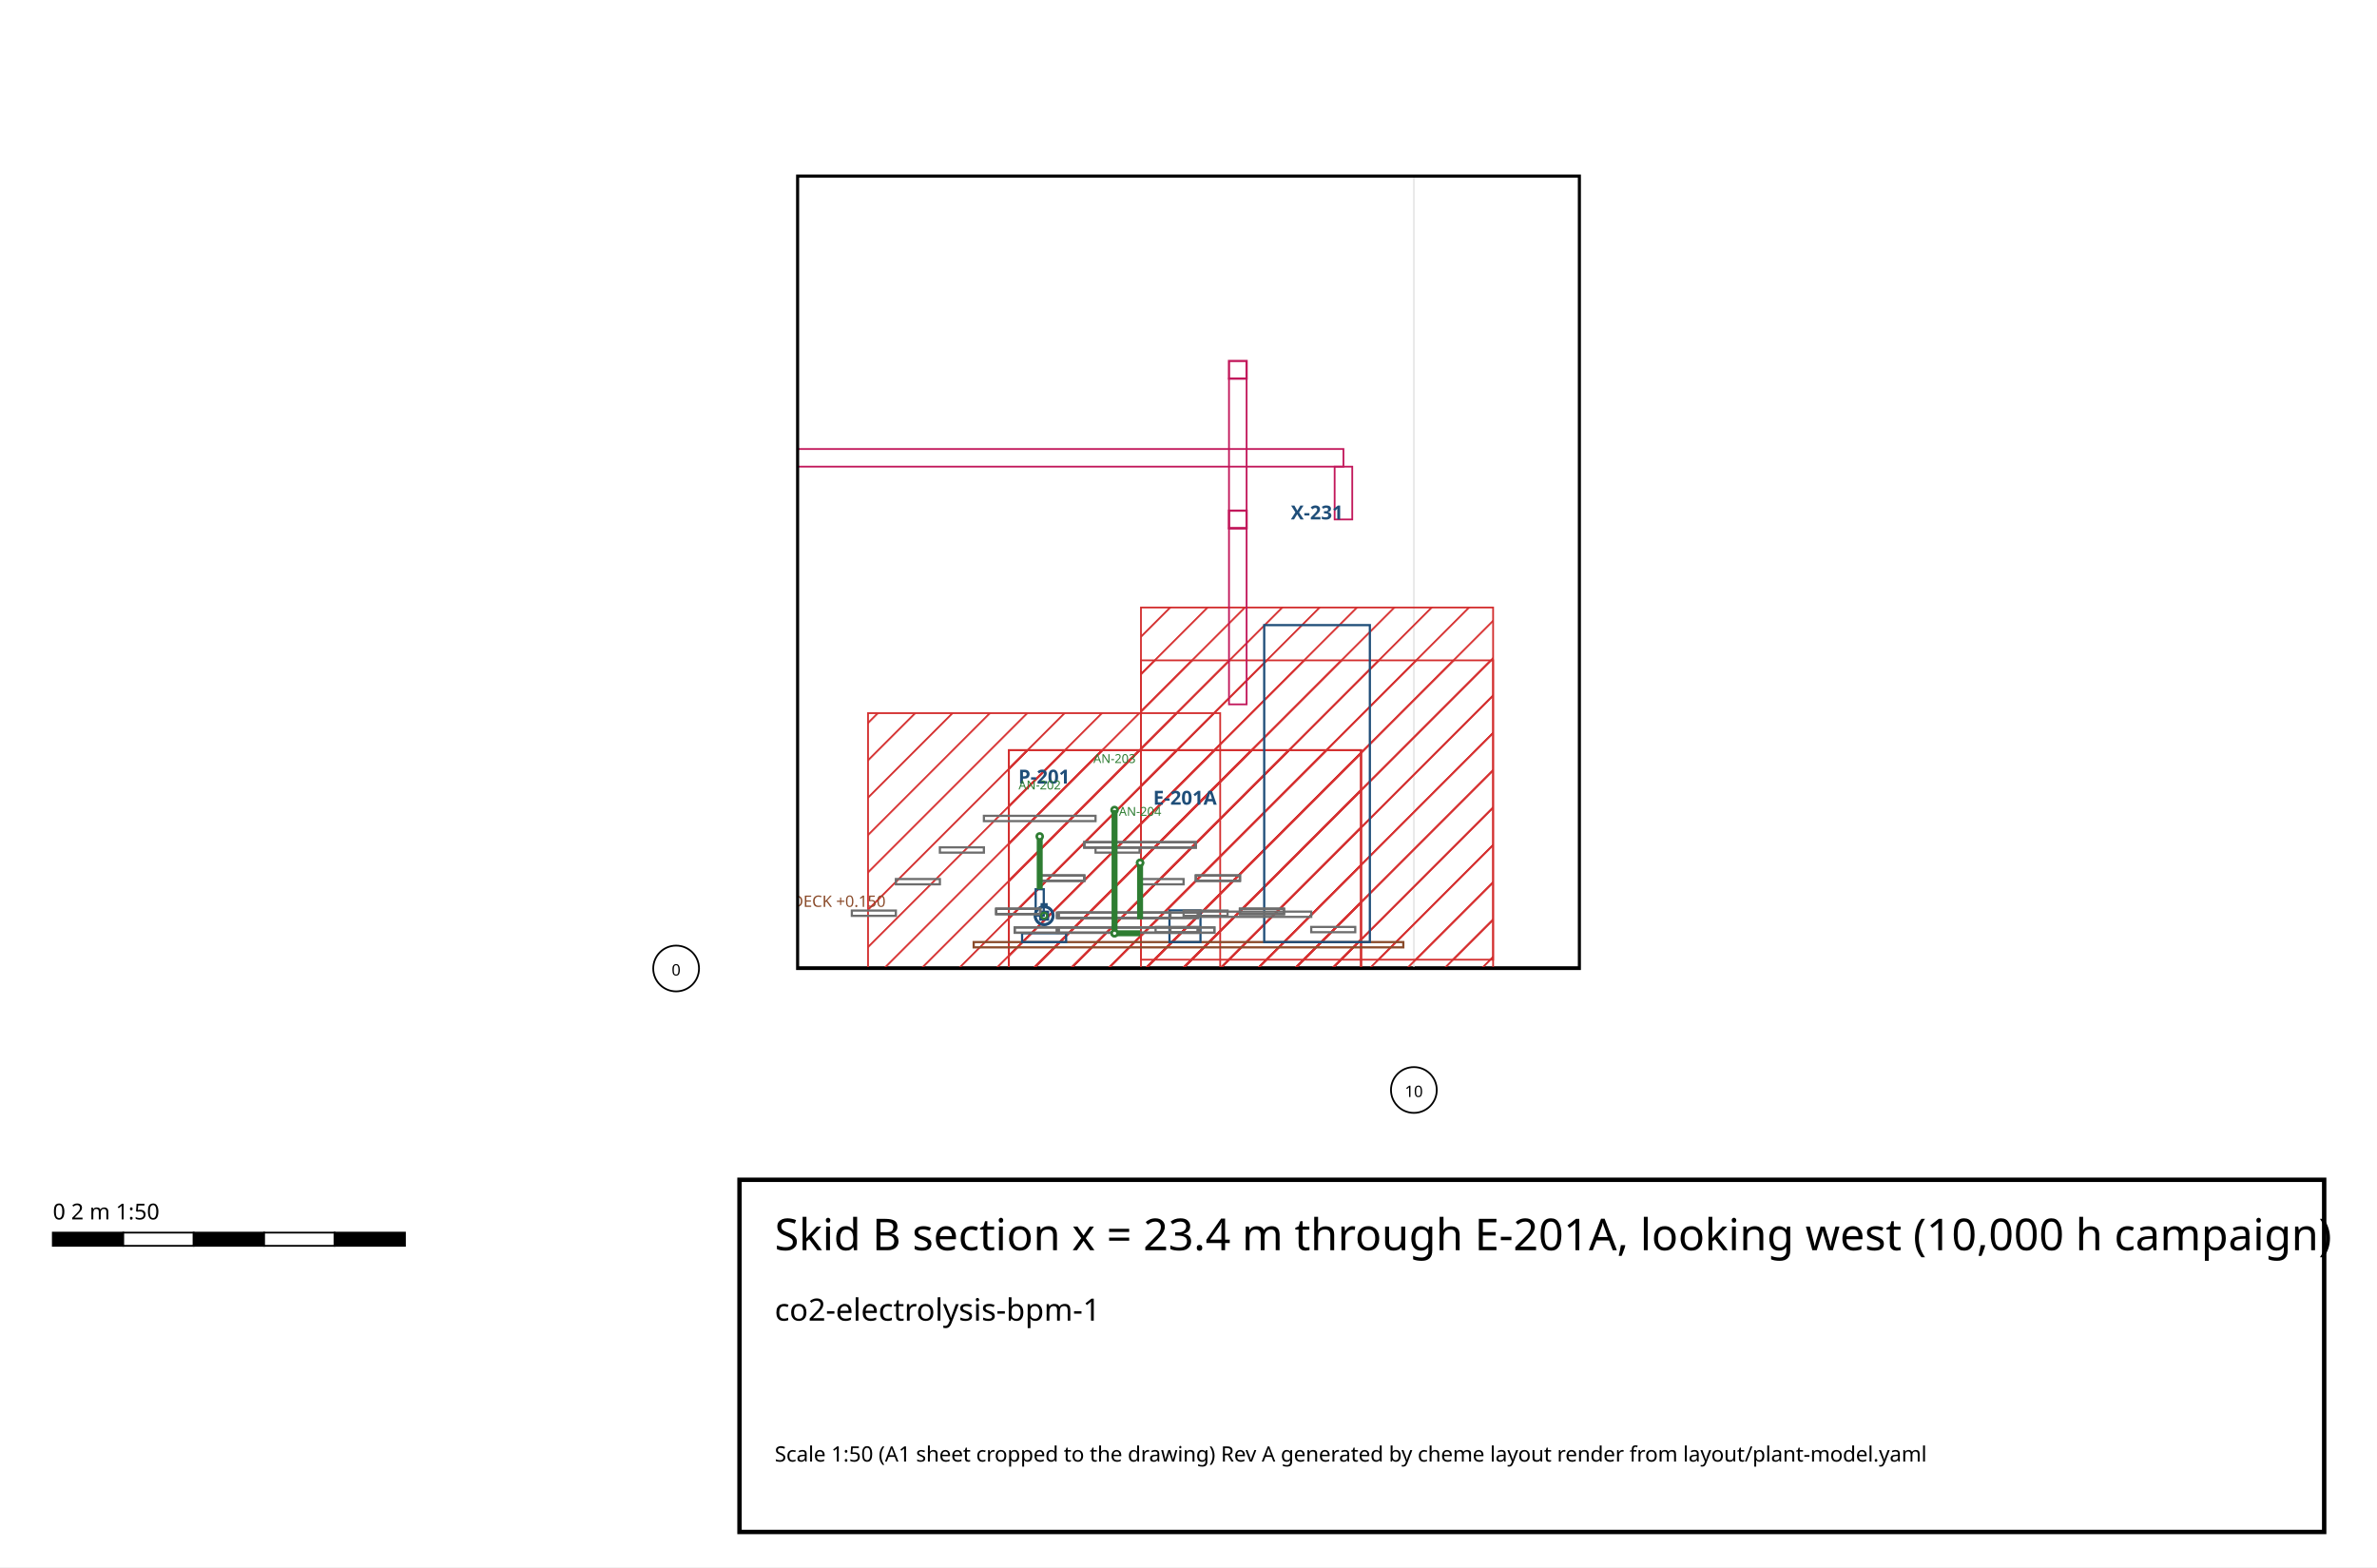
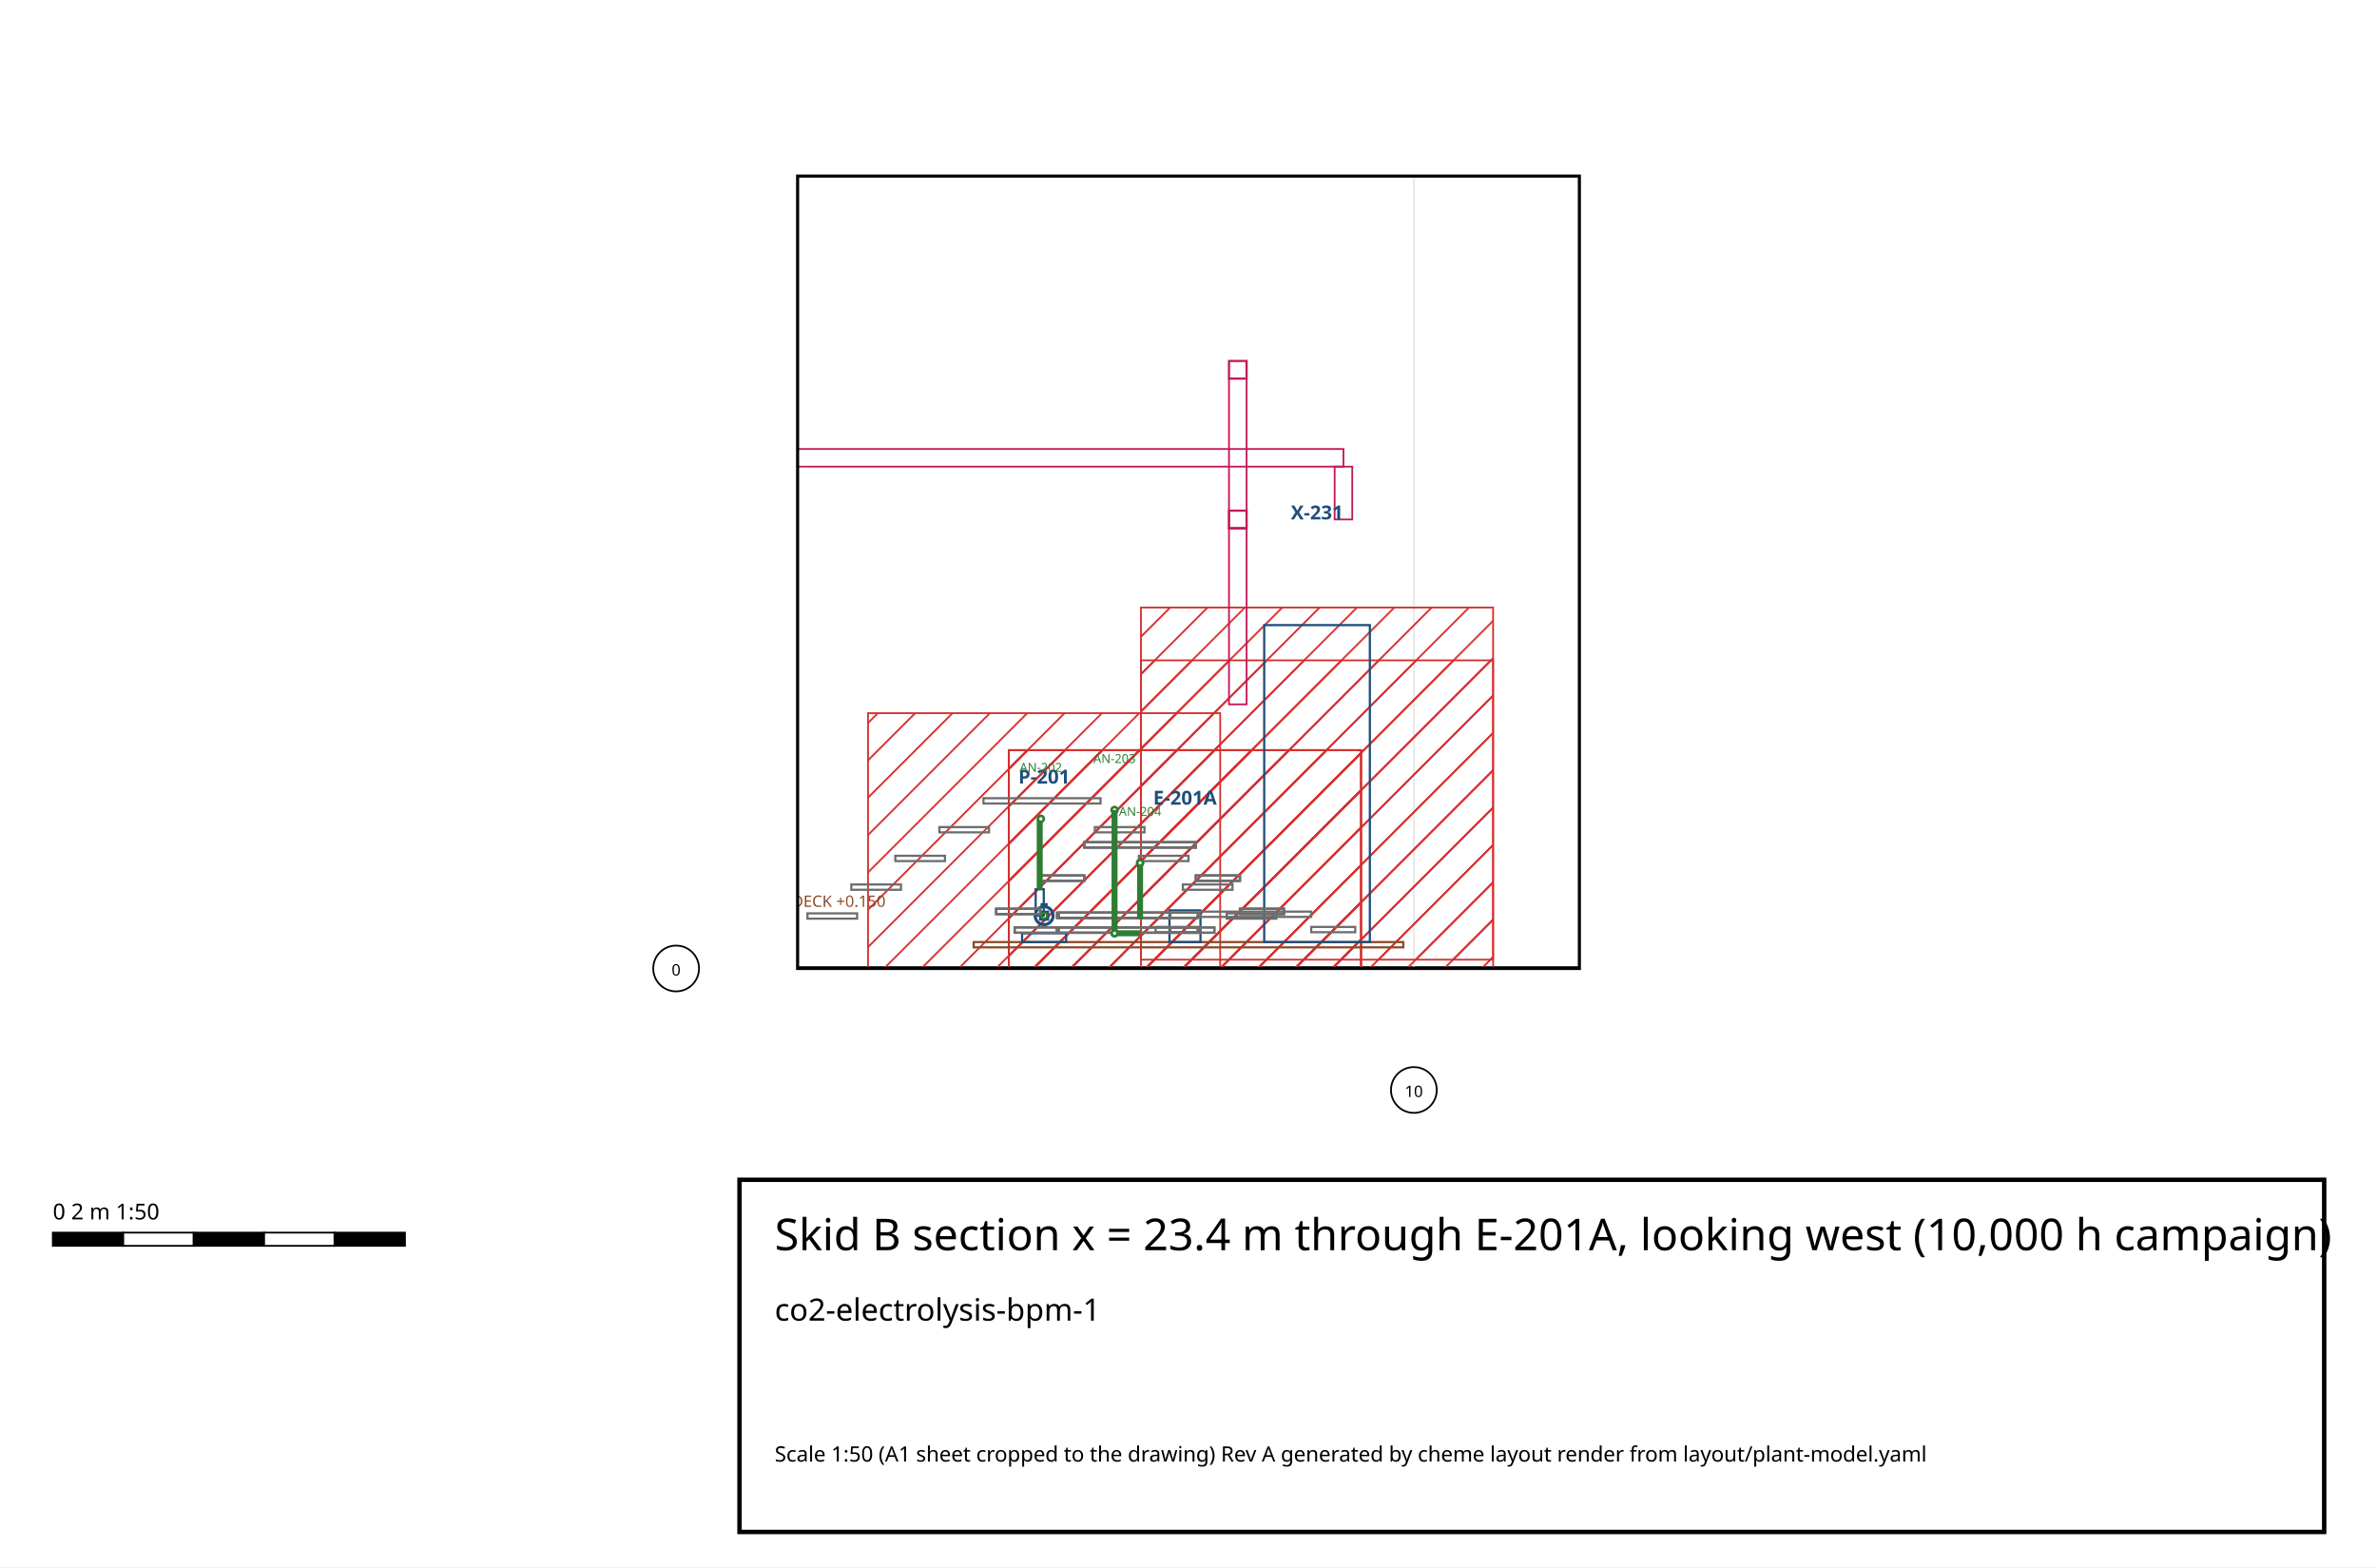
<svg xmlns="http://www.w3.org/2000/svg" width="270.00" height="178.00" viewBox="285.50 217.00 270.00 178.00">
  <defs>
    <pattern id="hatch-hazardous" width="3" height="3" patternUnits="userSpaceOnUse" patternTransform="rotate(45)">
      <line x1="0" y1="0" x2="0" y2="3" stroke="#d32f2f" stroke-width="0.4" />
    </pattern>
    <pattern id="hatch-oxygen_enriched" width="3" height="3" patternUnits="userSpaceOnUse" patternTransform="rotate(45)">
      <line x1="0" y1="0" x2="0" y2="3" stroke="#1976d2" stroke-width="0.4" />
    </pattern>
    <pattern id="hatch-oxygen_deficient" width="3" height="3" patternUnits="userSpaceOnUse" patternTransform="rotate(45)">
      <line x1="0" y1="0" x2="0" y2="3" stroke="#7b1fa2" stroke-width="0.4" />
    </pattern>
    <pattern id="hatch-keep_clear" width="3" height="3" patternUnits="userSpaceOnUse" patternTransform="rotate(45)">
      <line x1="0" y1="0" x2="0" y2="3" stroke="#ef6c00" stroke-width="0.4" />
    </pattern>
    <pattern id="hatch-laydown" width="3" height="3" patternUnits="userSpaceOnUse" patternTransform="rotate(45)">
      <line x1="0" y1="0" x2="0" y2="3" stroke="#8d6e63" stroke-width="0.4" />
    </pattern>
    <pattern id="hatch-maintenance" width="3" height="3" patternUnits="userSpaceOnUse" patternTransform="rotate(45)">
      <line x1="0" y1="0" x2="0" y2="3" stroke="#f9a825" stroke-width="0.4" />
    </pattern>
    <pattern id="hatch-escape" width="3" height="3" patternUnits="userSpaceOnUse" patternTransform="rotate(45)">
      <line x1="0" y1="0" x2="0" y2="3" stroke="#2e7d32" stroke-width="0.4" />
    </pattern>
    <clipPath id="area">
      <rect x="376.10" y="237.00" width="88.80" height="90.00" />
    </clipPath>
  </defs>
  <rect x="285.50" y="217.00" width="270.00" height="178.00" fill="#ffffff" />
  <g id="drawing" clip-path="url(#area)">
    <g id="grid">
      <polyline points="376.10,327.00 464.90,327.00" fill="none" stroke="#000" stroke-width="0.50" stroke-linecap="butt" id="grade" />
      <line x1="446.10" y1="327.00" x2="446.10" y2="237.00" stroke="#e0e0e0" stroke-width="0.15" />
      <line x1="376.10" y1="327.00" x2="464.90" y2="327.00" stroke="#e0e0e0" stroke-width="0.15" />
    </g>
    <g id="areas" />
    <g id="zones">
      <polygon points="400.10,342.20 440.10,342.20 440.10,302.20 400.10,302.20" fill="url(#hatch-hazardous)" stroke="#d32f2f" stroke-width="0.2" id="zone-Z-HAZ-B-0" />
      <polygon points="400.10,342.20 440.10,342.20 440.10,302.20 400.10,302.20" fill="url(#hatch-hazardous)" stroke="#d32f2f" stroke-width="0.2" id="zone-Z-HAZ-B-1" />
      <polygon points="400.10,342.20 440.10,342.20 440.10,302.20 400.10,302.20" fill="url(#hatch-hazardous)" stroke="#d32f2f" stroke-width="0.2" id="zone-Z-HAZ-B-2" />
      <polygon points="384.10,338.00 424.10,338.00 424.10,298.00 384.10,298.00" fill="url(#hatch-hazardous)" stroke="#d32f2f" stroke-width="0.2" id="zone-Z-HAZ-B-4" />
      <polygon points="415.10,326.00 455.10,326.00 455.10,286.00 415.10,286.00" fill="url(#hatch-hazardous)" stroke="#d32f2f" stroke-width="0.2" id="zone-Z-HAZ-B-6" />
      <polygon points="415.10,332.00 455.10,332.00 455.10,292.00 415.10,292.00" fill="url(#hatch-hazardous)" stroke="#d32f2f" stroke-width="0.2" id="zone-Z-HAZ-B-7" />
      <polygon points="246.10,327.00 306.10,327.00 306.10,321.00 246.10,321.00" fill="url(#hatch-crane_pad)" stroke="#ef6c00" stroke-width="0.2" id="zone-CP-B-0" />
    </g>
    <g id="roads" />
    <g id="buildings" />
    <g id="racks" />
    <g id="structures">
      <polyline points="396.10,325.40 396.10,325.40" fill="none" stroke="#8a4b2a" stroke-width="2.80" stroke-linecap="butt" />
      <polyline points="444.90,325.40 444.90,325.40" fill="none" stroke="#8a4b2a" stroke-width="2.80" stroke-linecap="butt" />
      <polygon points="396.10,324.60 444.90,324.60 444.90,324.00 396.10,324.00" fill="none" stroke="#8a4b2a" stroke-width="0.25" />
      <polyline points="396.10,302.00 396.10,302.00" fill="none" stroke="#8a4b2a" stroke-width="1.00" stroke-linecap="butt" />
      <polyline points="444.90,302.00 444.90,302.00" fill="none" stroke="#8a4b2a" stroke-width="1.00" stroke-linecap="butt" />
    </g>
    <g id="equipment">
      <g id="equipment-P-201">
        <polygon points="401.60,324.00 406.60,324.00 406.60,323.00 401.60,323.00" fill="none" stroke="#1f4e79" stroke-width="0.25" />
        <circle cx="404.10" cy="321.00" r="1.00" fill="none" stroke="#1f4e79" stroke-width="0.3" />
        <polygon points="403.14,321.00 404.06,321.00 404.06,318.00 403.14,318.00" fill="none" stroke="#1f4e79" stroke-width="0.25" />
        <polygon points="403.65,321.45 404.55,321.45 404.55,320.55 403.65,320.55" fill="none" stroke="#1f4e79" stroke-width="0.25" />
        <circle cx="404.10" cy="321.00" r="1.04" fill="none" stroke="#1f4e79" stroke-width="0.3" />
        <polygon points="403.82,320.02 404.38,320.02 404.38,319.70 403.82,319.70" fill="none" stroke="#1f4e79" stroke-width="0.25" />
      </g>
      <g id="equipment-E-201A">
        <polygon points="418.34,324.00 421.86,324.00 421.86,320.40 418.34,320.40" fill="none" stroke="#1f4e79" stroke-width="0.25" />
      </g>
      <g id="equipment-X-231">
        <polygon points="429.10,324.00 441.10,324.00 441.10,288.00 429.10,288.00" fill="none" stroke="#1f4e79" stroke-width="0.25" />
      </g>
    </g>
    <g id="platforms">
      <polygon points="421.76,321.14 434.44,321.14 434.44,320.54 421.76,320.54" fill="none" stroke="#6d6d6d" stroke-width="0.25" />
      <polygon points="416.76,322.88 421.76,322.88 421.76,322.28 416.76,322.28" fill="none" stroke="#6d6d6d" stroke-width="0.25" />
      <polygon points="434.44,322.88 439.44,322.88 439.44,322.28 434.44,322.28" fill="none" stroke="#6d6d6d" stroke-width="0.25" />
-       <polygon points="397.26,310.26 409.94,310.26 409.94,309.66 397.26,309.66" fill="none" stroke="#6d6d6d" stroke-width="0.25" />
-       <polygon points="382.26,321.02 387.26,321.02 387.26,320.42 382.26,320.42" fill="none" stroke="#6d6d6d" stroke-width="0.25" />
-       <polygon points="387.26,317.44 392.26,317.44 392.26,316.84 387.26,316.84" fill="none" stroke="#6d6d6d" stroke-width="0.25" />
-       <polygon points="392.26,313.84 397.26,313.84 397.26,313.24 392.26,313.24" fill="none" stroke="#6d6d6d" stroke-width="0.25" />
-       <polygon points="419.94,321.02 424.94,321.02 424.94,320.42 419.94,320.42" fill="none" stroke="#6d6d6d" stroke-width="0.25" />
-       <polygon points="414.94,317.44 419.94,317.44 419.94,316.84 414.94,316.84" fill="none" stroke="#6d6d6d" stroke-width="0.25" />
-       <polygon points="409.94,313.84 414.94,313.84 414.94,313.24 409.94,313.24" fill="none" stroke="#6d6d6d" stroke-width="0.25" />
+       <polygon points="397.21,308.26 410.51,308.26 410.51,307.66 397.21,307.66" fill="none" stroke="#6d6d6d" stroke-width="0.25" />
+       <polygon points="377.22,321.34 382.86,321.34 382.86,320.74 377.22,320.74" fill="none" stroke="#6d6d6d" stroke-width="0.25" />
+       <polygon points="382.20,318.06 387.84,318.06 387.84,317.46 382.20,317.46" fill="none" stroke="#6d6d6d" stroke-width="0.25" />
+       <polygon points="387.20,314.80 392.84,314.80 392.84,314.20 387.20,314.20" fill="none" stroke="#6d6d6d" stroke-width="0.25" />
+       <polygon points="392.20,311.54 397.84,311.54 397.84,310.94 392.20,310.94" fill="none" stroke="#6d6d6d" stroke-width="0.25" />
+       <polygon points="424.84,321.34 430.48,321.34 430.48,320.74 424.84,320.74" fill="none" stroke="#6d6d6d" stroke-width="0.25" />
+       <polygon points="419.86,318.06 425.50,318.06 425.50,317.46 419.86,317.46" fill="none" stroke="#6d6d6d" stroke-width="0.25" />
+       <polygon points="414.86,314.80 420.50,314.80 420.50,314.20 414.86,314.20" fill="none" stroke="#6d6d6d" stroke-width="0.25" />
+       <polygon points="409.86,311.54 415.50,311.54 415.50,310.94 409.86,310.94" fill="none" stroke="#6d6d6d" stroke-width="0.25" />
      <polygon points="405.56,321.26 421.56,321.26 421.56,320.66 405.56,320.66" fill="none" stroke="#6d6d6d" stroke-width="0.25" />
      <polygon points="405.56,322.94 421.56,322.94 421.56,322.34 405.56,322.34" fill="none" stroke="#6d6d6d" stroke-width="0.25" />
      <polygon points="405.56,322.94 421.56,322.94 421.56,322.34 405.56,322.34" fill="none" stroke="#6d6d6d" stroke-width="0.25" />
      <polygon points="405.56,321.26 421.56,321.26 421.56,320.66 405.56,320.66" fill="none" stroke="#6d6d6d" stroke-width="0.25" />
      <polygon points="405.56,322.94 421.56,322.94 421.56,322.34 405.56,322.34" fill="none" stroke="#6d6d6d" stroke-width="0.25" />
      <polygon points="405.76,321.26 418.44,321.26 418.44,320.66 405.76,320.66" fill="none" stroke="#6d6d6d" stroke-width="0.25" />
      <polygon points="400.76,322.94 405.76,322.94 405.76,322.34 400.76,322.34" fill="none" stroke="#6d6d6d" stroke-width="0.25" />
      <polygon points="418.44,322.94 423.44,322.94 423.44,322.34 418.44,322.34" fill="none" stroke="#6d6d6d" stroke-width="0.25" />
      <polygon points="405.76,321.26 418.44,321.26 418.44,320.66 405.76,320.66" fill="none" stroke="#6d6d6d" stroke-width="0.25" />
      <polygon points="400.76,322.94 405.76,322.94 405.76,322.34 400.76,322.34" fill="none" stroke="#6d6d6d" stroke-width="0.25" />
      <polygon points="418.44,322.94 423.44,322.94 423.44,322.34 418.44,322.34" fill="none" stroke="#6d6d6d" stroke-width="0.25" />
      <polygon points="408.66,313.26 421.34,313.26 421.34,312.66 408.66,312.66" fill="none" stroke="#6d6d6d" stroke-width="0.25" />
      <polygon points="426.34,320.82 431.34,320.82 431.34,320.22 426.34,320.22" fill="none" stroke="#6d6d6d" stroke-width="0.25" />
      <polygon points="421.34,317.04 426.34,317.04 426.34,316.44 421.34,316.44" fill="none" stroke="#6d6d6d" stroke-width="0.25" />
      <polygon points="398.66,320.82 403.66,320.82 403.66,320.22 398.66,320.22" fill="none" stroke="#6d6d6d" stroke-width="0.25" />
      <polygon points="403.66,317.04 408.66,317.04 408.66,316.44 403.66,316.44" fill="none" stroke="#6d6d6d" stroke-width="0.25" />
      <polygon points="408.66,313.26 421.34,313.26 421.34,312.66 408.66,312.66" fill="none" stroke="#6d6d6d" stroke-width="0.25" />
      <polygon points="426.34,320.82 431.34,320.82 431.34,320.22 426.34,320.22" fill="none" stroke="#6d6d6d" stroke-width="0.25" />
      <polygon points="421.34,317.04 426.34,317.04 426.34,316.44 421.34,316.44" fill="none" stroke="#6d6d6d" stroke-width="0.25" />
      <polygon points="398.66,320.82 403.66,320.82 403.66,320.22 398.66,320.22" fill="none" stroke="#6d6d6d" stroke-width="0.25" />
      <polygon points="403.66,317.04 408.66,317.04 408.66,316.44 403.66,316.44" fill="none" stroke="#6d6d6d" stroke-width="0.25" />
      <polygon points="408.66,313.26 421.34,313.26 421.34,312.66 408.66,312.66" fill="none" stroke="#6d6d6d" stroke-width="0.25" />
      <polygon points="426.34,320.82 431.34,320.82 431.34,320.22 426.34,320.22" fill="none" stroke="#6d6d6d" stroke-width="0.25" />
      <polygon points="421.34,317.04 426.34,317.04 426.34,316.44 421.34,316.44" fill="none" stroke="#6d6d6d" stroke-width="0.25" />
      <polygon points="398.66,320.82 403.66,320.82 403.66,320.22 398.66,320.22" fill="none" stroke="#6d6d6d" stroke-width="0.25" />
      <polygon points="403.66,317.04 408.66,317.04 408.66,316.44 403.66,316.44" fill="none" stroke="#6d6d6d" stroke-width="0.25" />
    </g>
    <g id="pipes">
      <g id="pipe-P-02/Line_AN201_S1" data-line="AN-201">
        <circle cx="404.10" cy="321.00" r="0.34" fill="none" stroke="#2e7d32" stroke-width="0.25" />
      </g>
      <g id="pipe-P-02/Line_AN202_S1" data-line="AN-202">
-         <polyline points="403.60,318.00 403.60,312.00" fill="none" stroke="#2e7d32" stroke-width="0.68" stroke-linecap="butt" />
-         <circle cx="403.60" cy="312.00" r="0.34" fill="#fff" stroke="#2e7d32" stroke-width="0.3" />
+         <polyline points="403.60,318.00 403.60,310.00" fill="none" stroke="#2e7d32" stroke-width="0.68" stroke-linecap="butt" />
+         <circle cx="403.73" cy="310.00" r="0.34" fill="#fff" stroke="#2e7d32" stroke-width="0.3" />
      </g>
      <g id="pipe-P-02/Line_AN203A_S1" data-line="AN-203A">
        <polyline points="412.10,323.00 415.00,323.00" fill="none" stroke="#2e7d32" stroke-width="0.68" stroke-linecap="butt" />
      </g>
      <g id="pipe-P-02/Line_AN203_S1" data-line="AN-203">
        <circle cx="412.10" cy="309.00" r="0.34" fill="#fff" stroke="#2e7d32" stroke-width="0.3" />
        <polyline points="412.10,309.00 412.10,323.00" fill="none" stroke="#2e7d32" stroke-width="0.68" stroke-linecap="butt" />
        <circle cx="412.10" cy="323.00" r="0.34" fill="#fff" stroke="#2e7d32" stroke-width="0.3" />
      </g>
      <g id="pipe-P-02/Line_AN203_S2" data-line="AN-203">
        <circle cx="412.10" cy="323.00" r="0.34" fill="none" stroke="#2e7d32" stroke-width="0.25" />
      </g>
      <g id="pipe-P-02/Line_AN204A_S1" data-line="AN-204A">
        <polyline points="415.00,321.40 415.00,315.00" fill="none" stroke="#2e7d32" stroke-width="0.68" stroke-linecap="butt" />
      </g>
      <g id="pipe-P-02/Line_AN204_S3" data-line="AN-204">
        <circle cx="415.00" cy="315.00" r="0.34" fill="#fff" stroke="#2e7d32" stroke-width="0.3" />
      </g>
      <g id="pipe-P-02/Line_AN204_S4" data-line="AN-204">
        <circle cx="415.00" cy="315.00" r="0.34" fill="none" stroke="#2e7d32" stroke-width="0.25" />
      </g>
    </g>
    <g id="trays">
      <g id="tray-PT-PR-1-8" data-system="power">
        <polygon points="341.10,270.00 343.10,270.00 343.10,268.00 341.10,268.00" fill="none" stroke="#c2185b" stroke-width="0.25" />
      </g>
      <g id="tray-PT-PR-1-9" data-system="power">
        <polygon points="341.10,270.00 343.10,270.00 343.10,268.00 341.10,268.00" fill="none" stroke="#c2185b" stroke-width="0.2" />
      </g>
      <g id="tray-IT-PR-1-2" data-system="instrument">
        <polygon points="329.10,270.00 331.10,270.00 331.10,268.00 329.10,268.00" fill="none" stroke="#1565c0" stroke-width="0.25" />
      </g>
      <g id="tray-PT-F-X231" data-system="power">
        <polygon points="342.10,270.00 438.10,270.00 438.10,268.00 342.10,268.00" fill="none" stroke="#c2185b" stroke-width="0.2" />
        <polygon points="437.10,276.00 439.10,276.00 439.10,270.00 437.10,270.00" fill="none" stroke="#c2185b" stroke-width="0.2" />
      </g>
      <g id="tray-PT-DC-E201A" data-system="power">
        <polygon points="425.10,260.00 427.10,260.00 427.10,258.00 425.10,258.00" fill="none" stroke="#c2185b" stroke-width="0.25" />
        <polygon points="425.10,277.00 427.10,277.00 427.10,260.00 425.10,260.00" fill="none" stroke="#c2185b" stroke-width="0.2" />
        <polygon points="425.10,277.00 427.10,277.00 427.10,275.00 425.10,275.00" fill="none" stroke="#c2185b" stroke-width="0.25" />
        <polygon points="425.10,297.00 427.10,297.00 427.10,277.00 425.10,277.00" fill="none" stroke="#c2185b" stroke-width="0.2" />
      </g>
    </g>
    <g id="ducts" />
    <g id="inline" />
    <g id="labels">
      <text x="336.10" y="265.00" font-size="1.8" font-family="sans-serif" text-anchor="start" fill="#7a5c3e">PR-1 +2.800</text>
      <text x="386.10" y="320.00" font-size="1.8" font-family="sans-serif" text-anchor="end" fill="#8a4b2a">DECK +0.150</text>
      <text x="404.10" y="306.00" font-size="2.2" font-family="sans-serif" text-anchor="middle" fill="#1f4e79" font-weight="bold">P-201</text>
      <text x="420.10" y="308.40" font-size="2.2" font-family="sans-serif" text-anchor="middle" fill="#1f4e79" font-weight="bold">E-201A</text>
      <text x="435.10" y="276.00" font-size="2.2" font-family="sans-serif" text-anchor="middle" fill="#1f4e79" font-weight="bold">X-231</text>
-       <text x="403.60" y="306.66" font-size="1.4" font-family="sans-serif" text-anchor="middle" fill="#2e7d32">AN-202</text>
+       <text x="403.73" y="304.66" font-size="1.4" font-family="sans-serif" text-anchor="middle" fill="#2e7d32">AN-202</text>
      <text x="412.10" y="303.66" font-size="1.4" font-family="sans-serif" text-anchor="middle" fill="#2e7d32">AN-203</text>
      <text x="415.00" y="309.66" font-size="1.4" font-family="sans-serif" text-anchor="middle" fill="#2e7d32">AN-204</text>
    </g>
  </g>
  <rect x="376.10" y="237.00" width="88.80" height="90.00" fill="none" stroke="#000" stroke-width="0.35" />
  <g class="bubble" transform="translate(0.00,9.80)">
    <circle cx="446.10" cy="331.00" r="2.6" fill="#fff" stroke="#000" stroke-width="0.2" />
    <text x="446.10" y="331.80" font-size="1.8" font-family="sans-serif" text-anchor="middle">10</text>
  </g>
  <g class="bubble" transform="translate(-9.80,0.00)">
    <circle cx="372.10" cy="327.00" r="2.6" fill="#fff" stroke="#000" stroke-width="0.2" />
    <text x="372.10" y="327.80" font-size="1.8" font-family="sans-serif" text-anchor="middle">0</text>
  </g>
  <g id="scale-bar" transform="translate(276.50,-183.00)">
    <rect x="15.00" y="540.00" width="8.00" height="1.5" fill="#000" stroke="#000" stroke-width="0.2" />
    <rect x="23.00" y="540.00" width="8.00" height="1.5" fill="#fff" stroke="#000" stroke-width="0.2" />
    <rect x="31.00" y="540.00" width="8.00" height="1.5" fill="#000" stroke="#000" stroke-width="0.2" />
    <rect x="39.00" y="540.00" width="8.00" height="1.5" fill="#fff" stroke="#000" stroke-width="0.2" />
    <rect x="47.00" y="540.00" width="8.00" height="1.5" fill="#000" stroke="#000" stroke-width="0.2" />
    <text x="15.00" y="538.50" font-size="2.5" font-family="sans-serif">0      2 m    1:50</text>
  </g>
  <g id="title-block" transform="translate(-281.50,-193.00)">
    <rect x="651.0" y="544.0" width="180" height="40.0" fill="#fff" stroke="#000" stroke-width="0.5" />
    <text x="655.0" y="552.0" font-size="5" font-family="sans-serif">Skid B section x = 23.4 m through E-201A, looking west (10,000 h campaign)</text>
    <text x="655.0" y="560.0" font-size="3.5" font-family="sans-serif">co2-electrolysis-bpm-1</text>
    <text x="655.0" y="568.0" font-size="2.8" font-family="sans-serif" />
    <text x="655.0" y="576.0" font-size="2.4" font-family="sans-serif">Scale 1:50 (A1 sheet cropped to the drawing)   Rev A   generated by cheme layout render from layout/plant-model.yaml</text>
  </g>
</svg>
